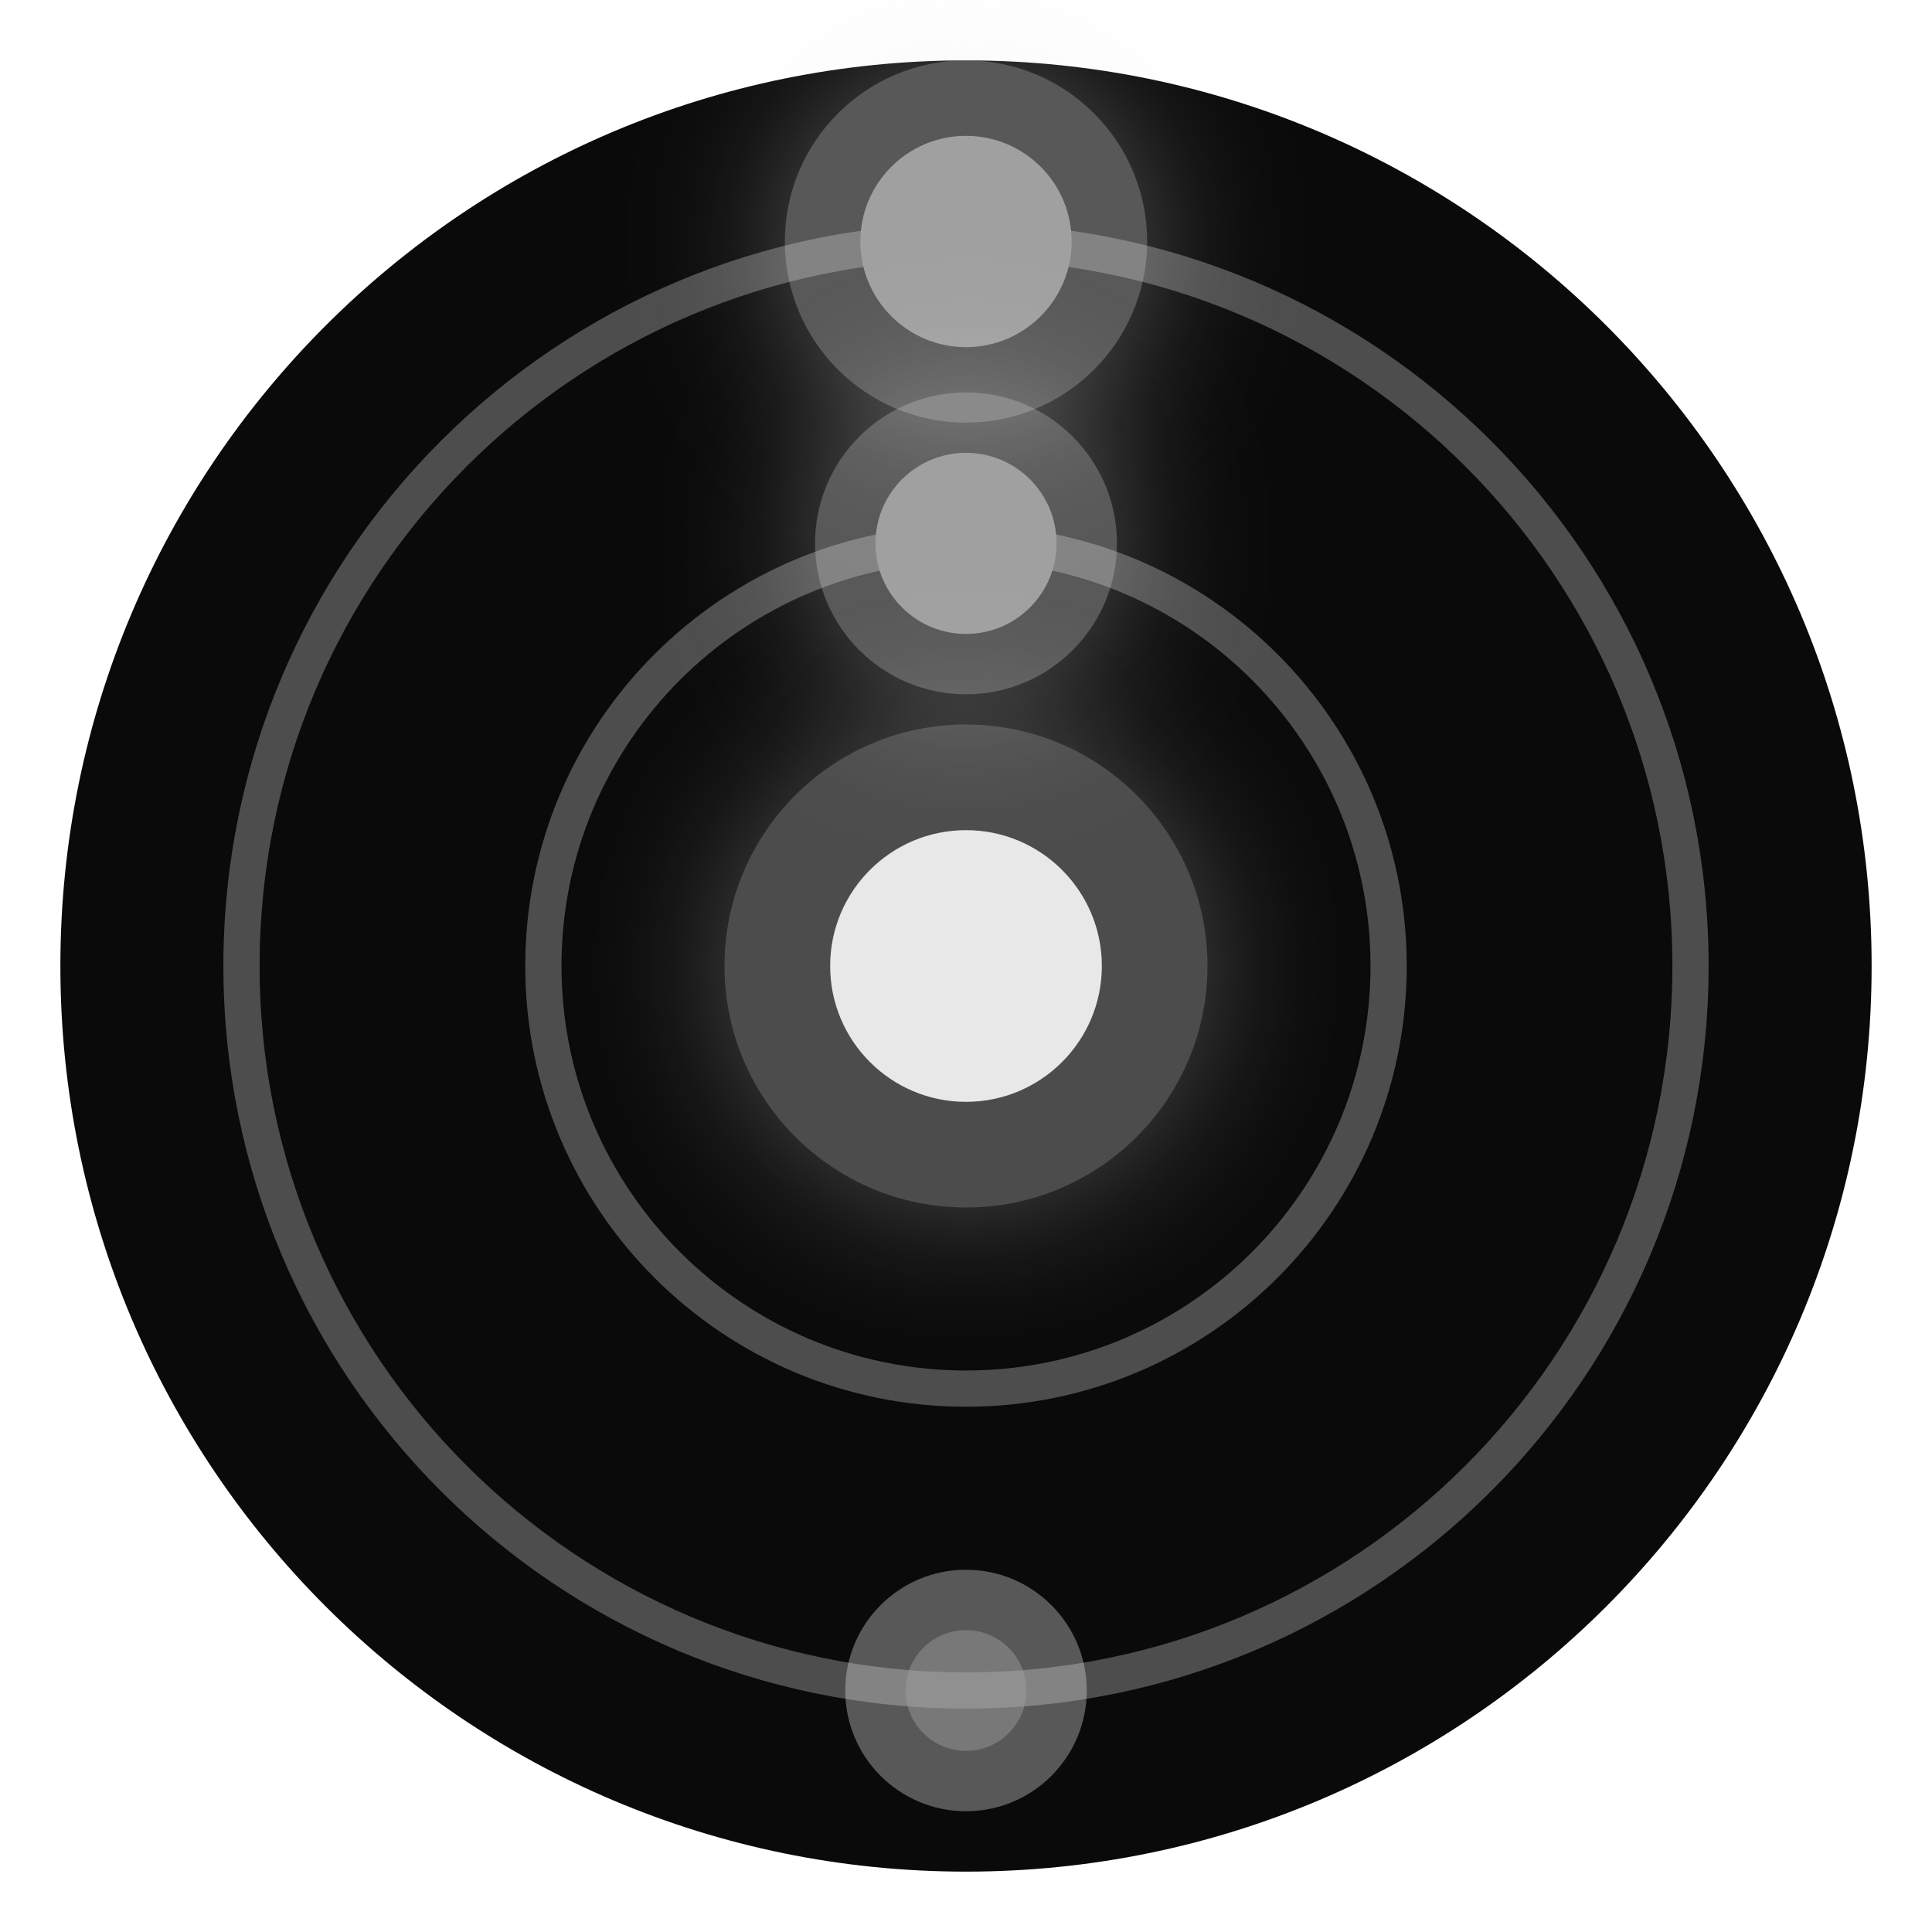
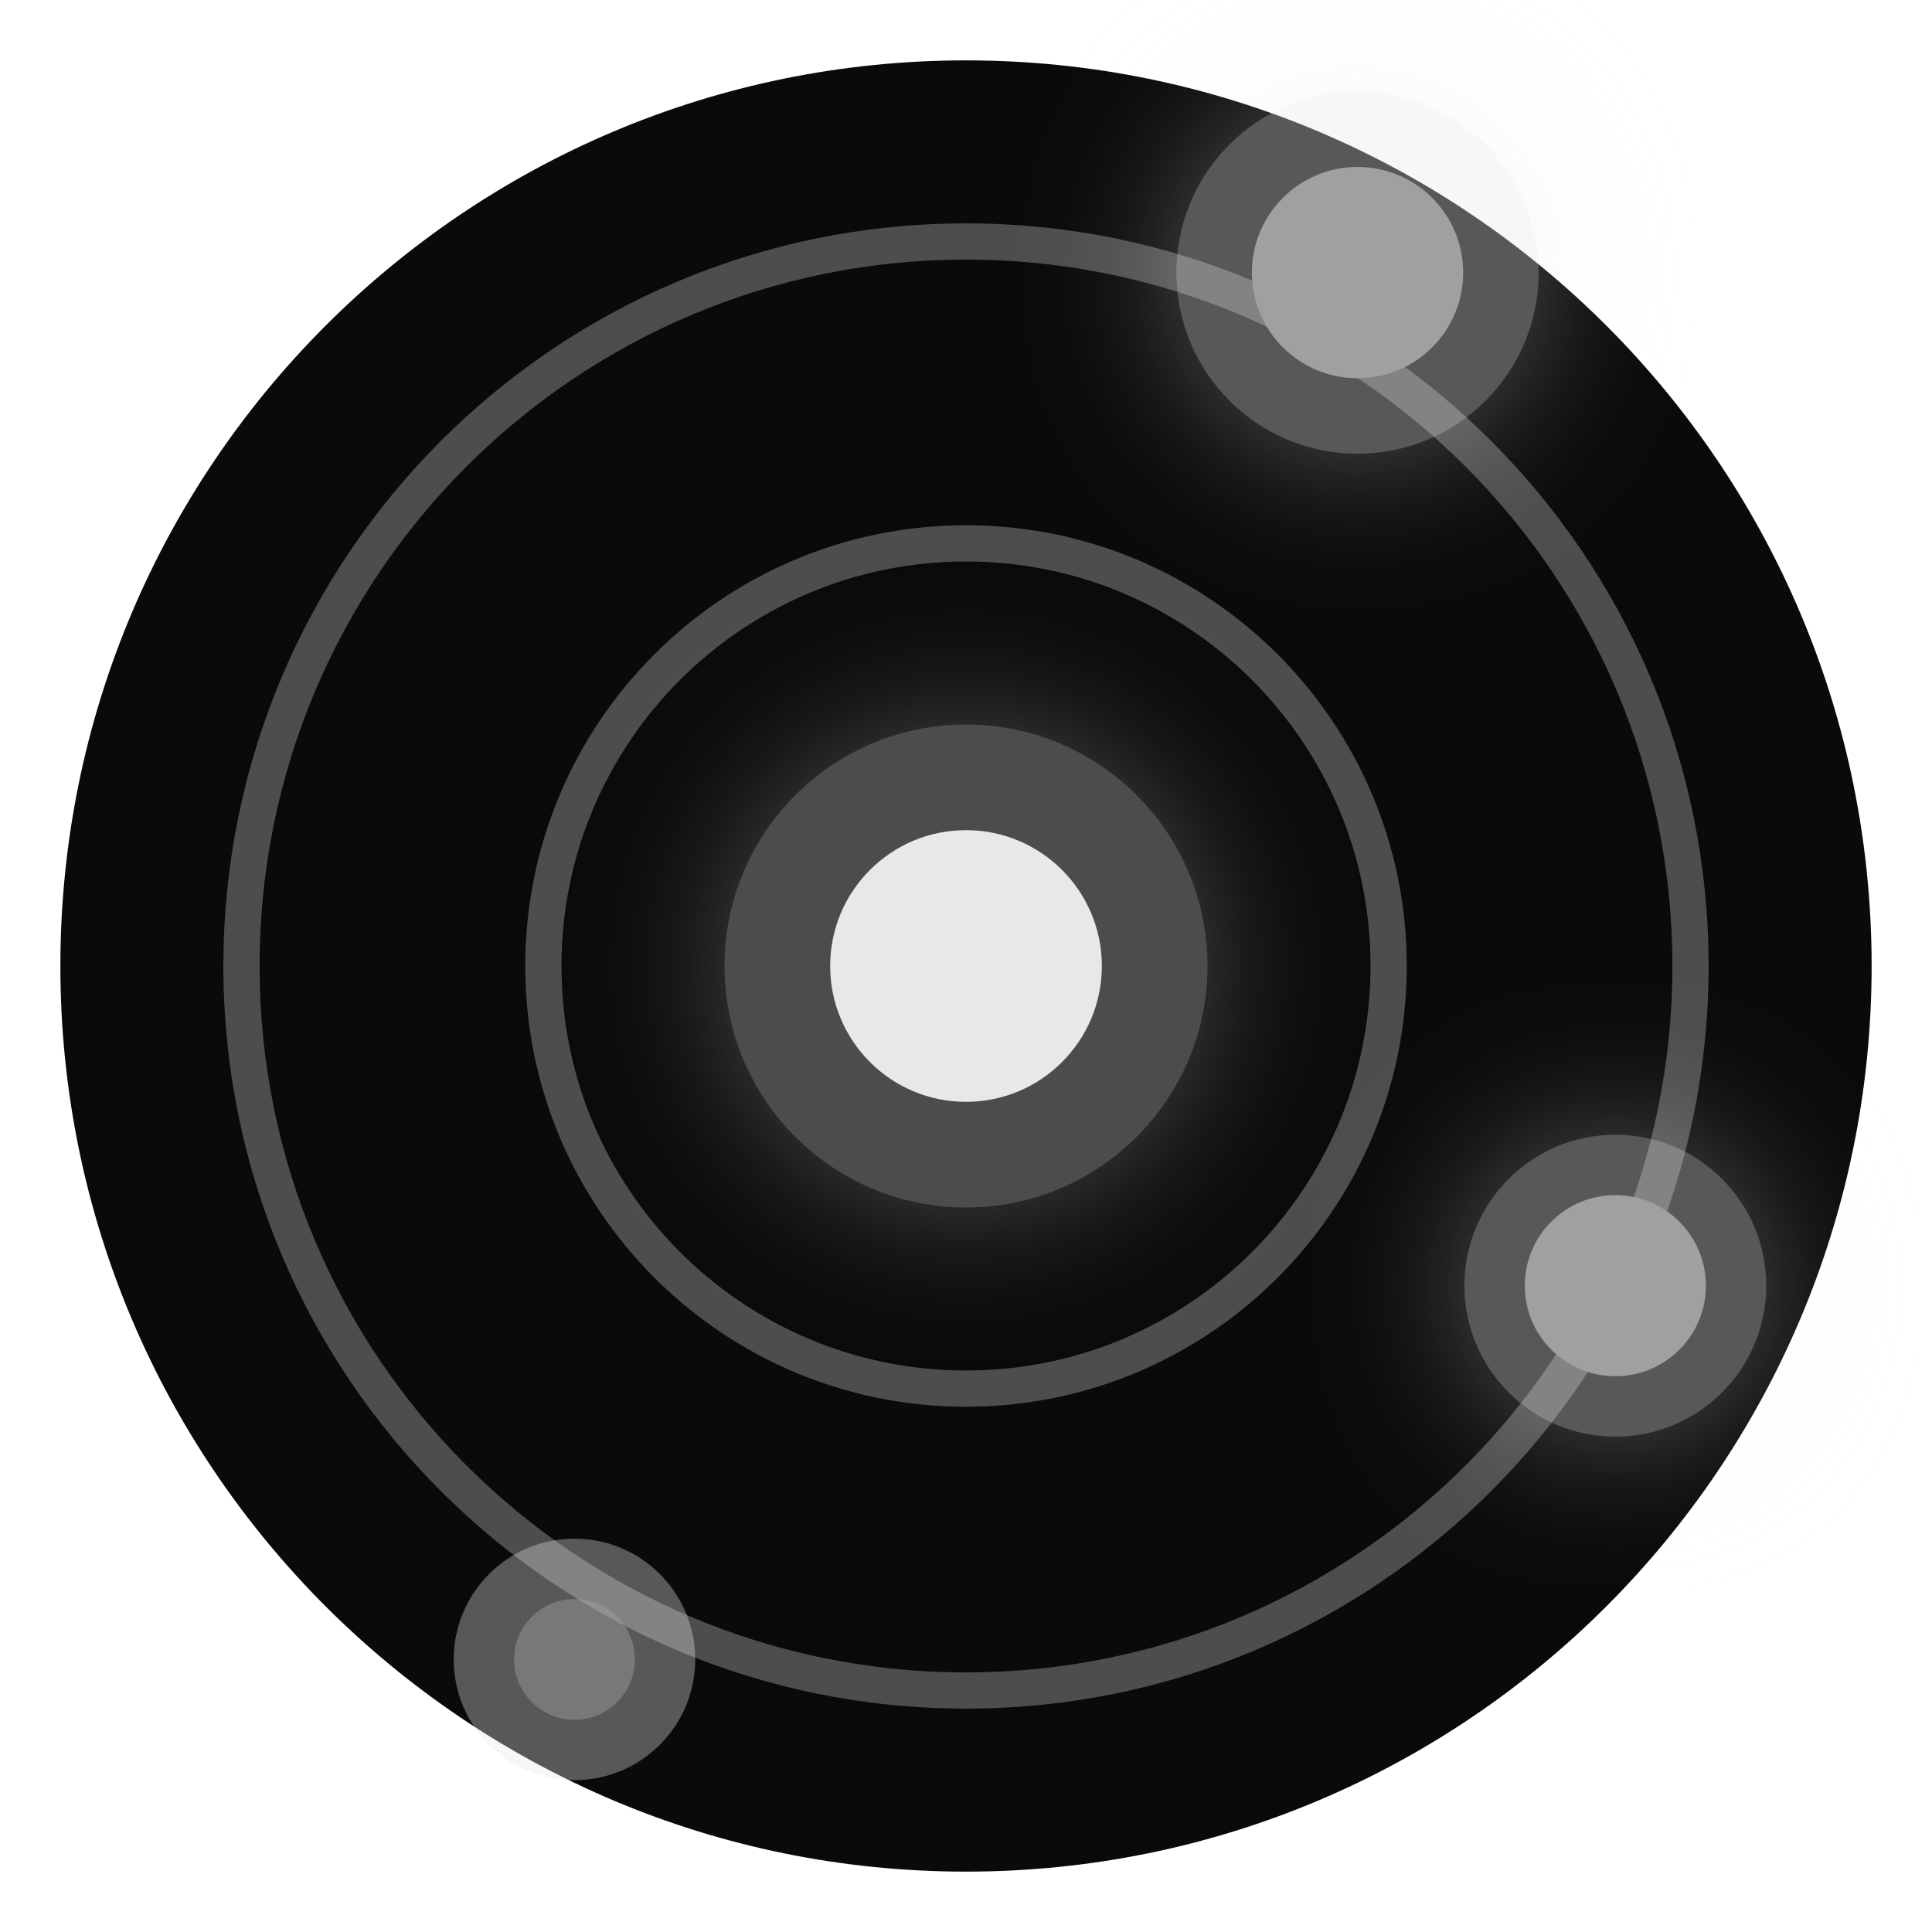
<svg xmlns="http://www.w3.org/2000/svg" viewBox="0 0 64 64">
  <defs>
    <filter id="glow" color-interpolation-filters="sRGB" x="-50%" y="-50%" width="200%" height="200%">
      <feGaussianBlur stdDeviation="2.5" in="SourceGraphic" result="blur" />
      <feMerge>
        <feMergeNode in="blur" />
        <feMergeNode in="SourceGraphic" />
      </feMerge>
    </filter>
  </defs>
  <style>
    .bg     { fill: #0a0a0a; }
    .ring   { fill: none; stroke: #a0a0a0; stroke-width: 1.2; opacity: .45; }
    .e-halo { fill: #e8e8e8; opacity: .35; }
    .e-core { fill: #a0a0a0; }
    .c-halo { fill: #e8e8e8; opacity: .3; }
    .c-core { fill: #e8e8e8; }
-     .orbit-outer { transform-origin: 32px 32px; animation: cw  7s linear     infinite; }
-     .orbit-inner { transform-origin: 32px 32px; animation: ccw 4s linear     infinite; }
-     .center-grp  { transform-origin: 32px 32px; animation: pls 1.8s ease-in-out infinite; }
-     @keyframes cw  { to { transform: rotate( 360deg); } }
-     @keyframes ccw { to { transform: rotate(-360deg); } }
-     @keyframes pls { 0%,100% { transform: scale(.75); opacity: .75; } 50% { transform: scale(1.25); opacity: 1; } }
  </style>
  <circle cx="32" cy="32" r="30" class="bg" />
  <circle cx="32" cy="32" r="24" class="ring" />
  <circle cx="32" cy="32" r="14" class="ring" />
-   <g class="orbit-outer">
-     <circle cx="32" cy="8" r="6" class="e-halo" filter="url(#glow)" />
-     <circle cx="32" cy="8" r="3.5" class="e-core" />
-     <circle cx="32" cy="56" r="4" class="e-halo" opacity=".15" />
-     <circle cx="32" cy="56" r="2" class="e-core" opacity=".45" />
-   </g>
-   <g class="orbit-inner">
-     <circle cx="32" cy="18" r="5" class="e-halo" filter="url(#glow)" />
-     <circle cx="32" cy="18" r="3" class="e-core" />
-   </g>
-   <g class="center-grp">
-     <circle cx="32" cy="32" r="8" class="c-halo" filter="url(#glow)" />
-     <circle cx="32" cy="32" r="4.5" class="c-core" />
-   </g>
+   <circle cx="44.97" cy="9.03" r="6" class="e-halo" filter="url(#glow)" />
+   <circle cx="44.97" cy="9.03" r="3.5" class="e-core" />
+   <circle cx="19.03" cy="54.97" r="4" class="e-halo" opacity=".15" />
+   <circle cx="19.03" cy="54.97" r="2" class="e-core" opacity=".45" />
+   <circle cx="53.51" cy="42.59" r="5" class="e-halo" filter="url(#glow)" />
+   <circle cx="53.51" cy="42.59" r="3" class="e-core" />
+   <circle cx="32" cy="32" r="8" class="c-halo" filter="url(#glow)" />
+   <circle cx="32" cy="32" r="4.5" class="c-core" />
</svg>
